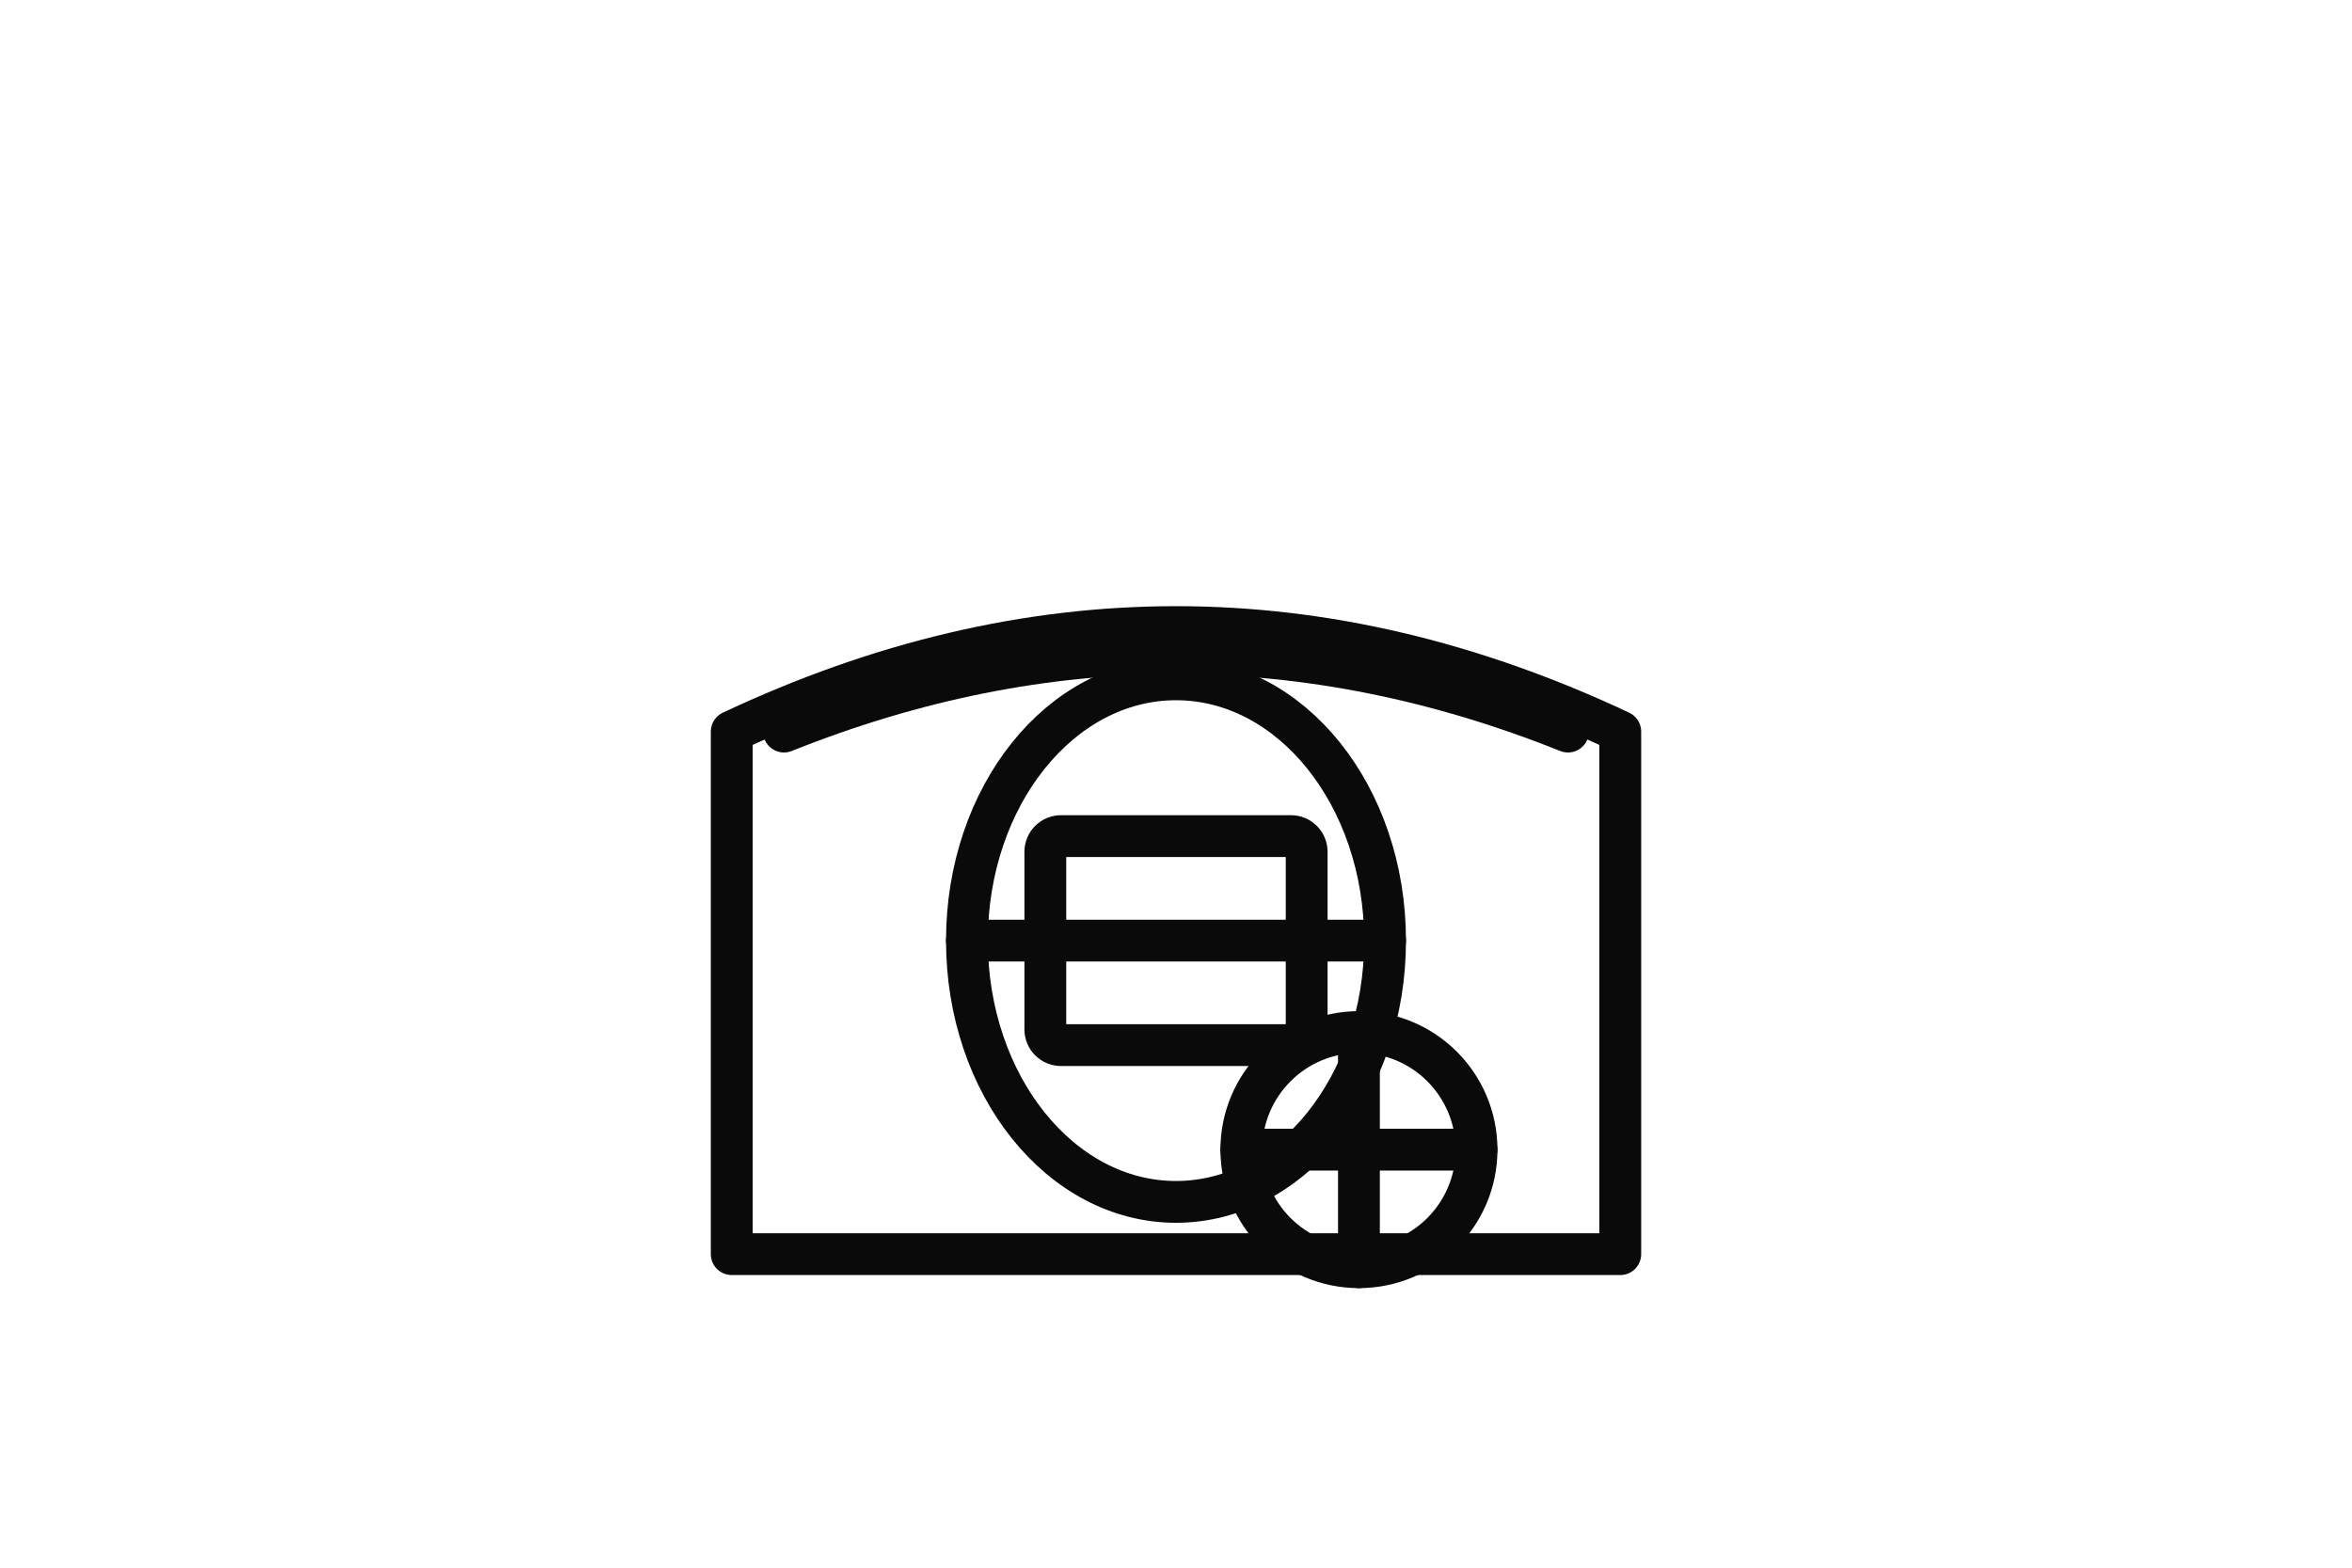
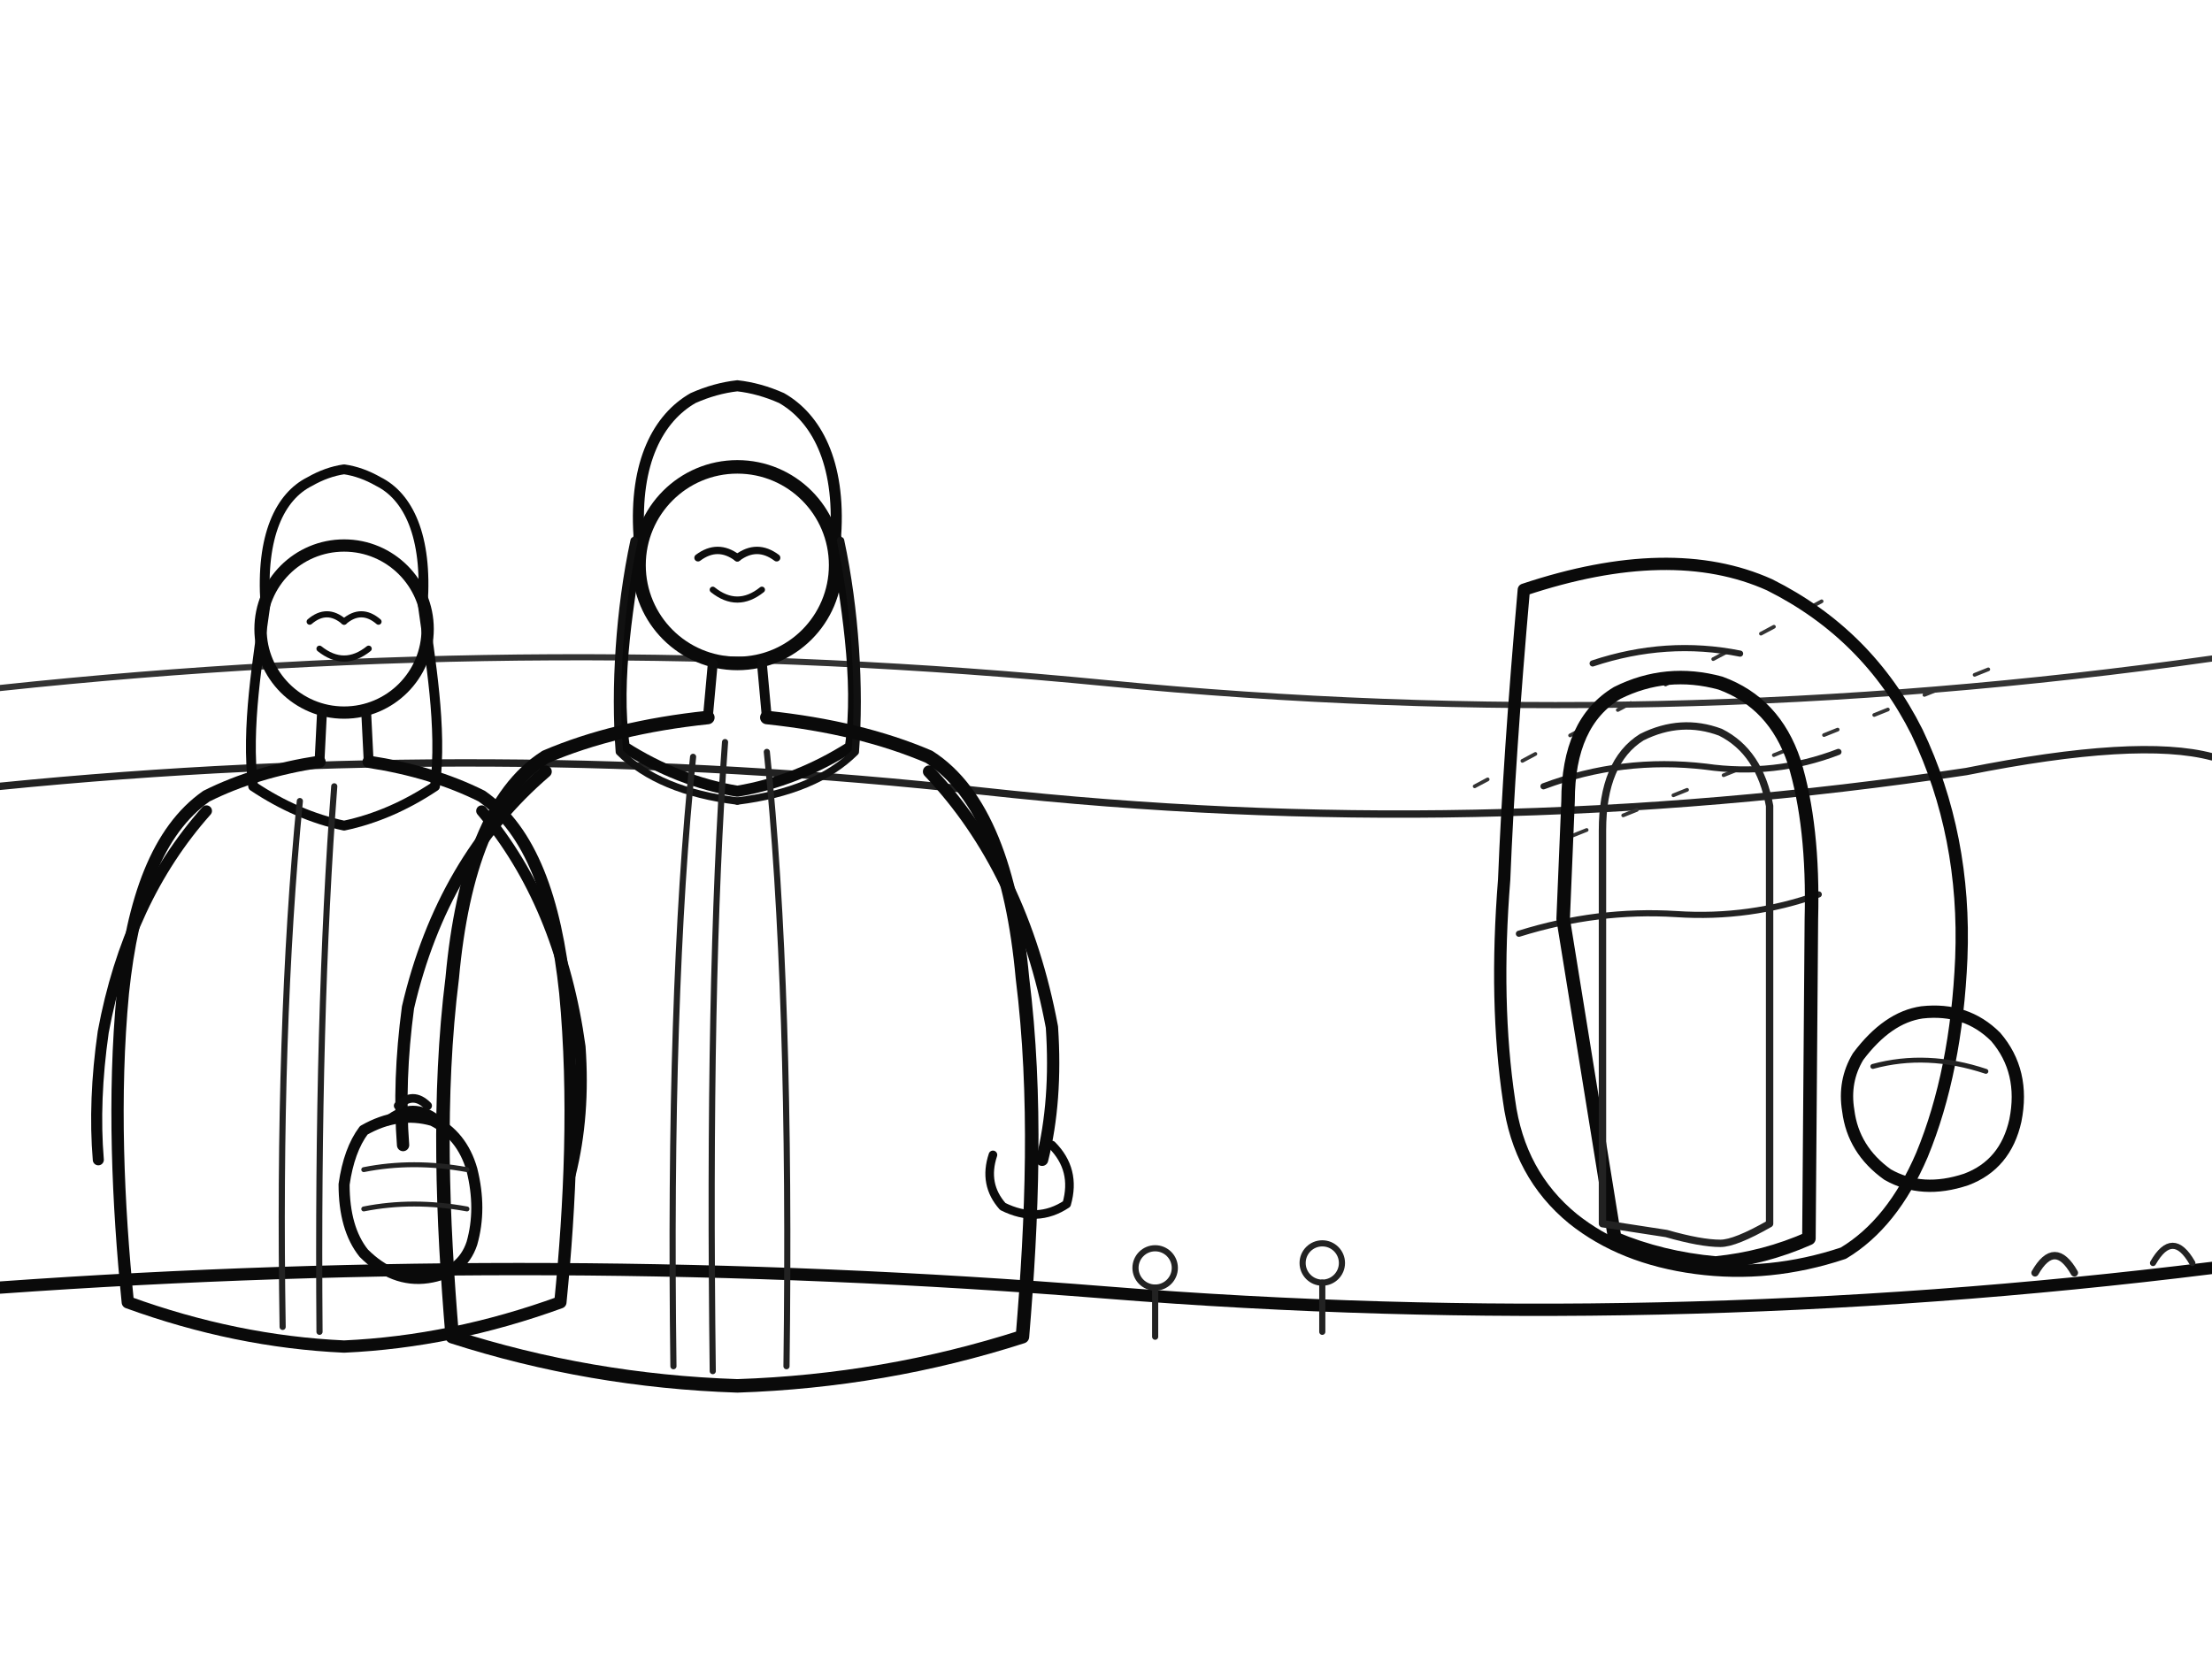
- <svg xmlns="http://www.w3.org/2000/svg" viewBox="0 0 900 600" width="900" height="600" aria-hidden="true">
-   <g fill="none" stroke="#0a0a0a" stroke-width="16" stroke-linecap="round" stroke-linejoin="round">
-     <path d="M280 480 L280 280 Q450 200 620 280 L620 480 Z" />
-     <path d="M300 280 Q450 220 600 280" />
-     <ellipse cx="450" cy="360" rx="80" ry="100" />
-     <line x1="370" y1="360" x2="530" y2="360" />
-     <rect x="400" y="320" width="100" height="80" rx="6" />
-     <circle cx="520" cy="440" r="45" />
-     <line x1="520" y1="395" x2="520" y2="485" />
-     <line x1="475" y1="440" x2="565" y2="440" />
-   </g>
+ <svg xmlns="http://www.w3.org/2000/svg" viewBox="0 0 900 680" width="900" height="680" aria-hidden="true">
+   <path d="M0,280 Q225,256 450,278 Q675,300 900,268" fill="none" stroke="#333" stroke-width="2.5" stroke-linecap="round" stroke-linejoin="round" />
+   <path d="M0,320 Q200,300 400,322 Q600,344 800,314 Q870,300 900,308" fill="none" stroke="#222" stroke-width="3" stroke-linecap="round" stroke-linejoin="round" />
+   <path d="M600,320 L750,240" fill="none" stroke="#333" stroke-width="1.5" stroke-dasharray="6 16" stroke-linecap="round" />
+   <path d="M640,340 L810,272" fill="none" stroke="#333" stroke-width="1.5" stroke-dasharray="6 16" stroke-linecap="round" />
+   <path d="M0,524 Q225,508 450,526 Q675,544 900,516" fill="none" stroke="#0a0a0a" stroke-width="5" stroke-linecap="round" stroke-linejoin="round" />
+   <path d="M620,240 Q680,220 720,238 Q760,258 780,298 Q800,340 798,390 Q796,436 782,470 Q770,498 750,510 Q720,520 690,516 Q660,512 640,496 Q618,478 614,448 Q608,408 612,358 Q614,308 620,240" fill="none" stroke="#0a0a0a" stroke-width="5" stroke-linecap="round" stroke-linejoin="round" />
+   <path d="M648,270 Q678,260 708,266" fill="none" stroke="#222" stroke-width="2.5" stroke-linecap="round" />
+   <path d="M628,320 Q660,308 694,312 Q722,316 748,306" fill="none" stroke="#222" stroke-width="2.5" stroke-linecap="round" />
+   <path d="M618,380 Q650,370 682,372 Q712,374 740,364" fill="none" stroke="#222" stroke-width="2.5" stroke-linecap="round" />
+   <path d="M638,326 Q638,294 658,282 Q678,272 700,278 Q722,286 730,310 Q738,336 737,374 L736,504 Q718,512 698,514 Q676,512 657,504 L636,374 Z" fill="none" stroke="#0a0a0a" stroke-width="5.5" stroke-linecap="round" stroke-linejoin="round" />
+   <path d="M652,338 Q652,310 668,300 Q684,292 700,298 Q716,306 720,328 L720,498 Q706,506 700,506 Q692,506 678,502 L652,498 Z" fill="none" stroke="#222" stroke-width="3" stroke-linecap="round" stroke-linejoin="round" />
+   <path d="M756,430 Q768,414 782,412 Q800,410 812,422 Q824,436 820,456 Q816,474 800,480 Q782,486 768,478 Q754,468 752,452 Q750,440 756,430" fill="none" stroke="#0a0a0a" stroke-width="5" stroke-linecap="round" stroke-linejoin="round" />
+   <path d="M762,434 Q784,428 808,436" fill="none" stroke="#222" stroke-width="2" stroke-linecap="round" />
+   <circle cx="300" cy="230" r="40" fill="none" stroke="#0a0a0a" stroke-width="5.5" />
+   <path d="M260,218 C258,188 268,170 282,162 Q291,158 300,157 Q309,158 318,162 C332,170 342,188 340,218 C344,244 350,276 346,304 Q324,318 300,322 Q276,318 254,304 C250,276 256,244 260,218" fill="none" stroke="#0a0a0a" stroke-width="4.5" stroke-linecap="round" stroke-linejoin="round" />
+   <path d="M258,220 C252,248 250,280 252,306 Q268,322 300,326" fill="none" stroke="#111" stroke-width="3" stroke-linecap="round" stroke-linejoin="round" />
+   <path d="M342,220 C348,248 350,280 348,306 Q332,322 300,326" fill="none" stroke="#111" stroke-width="3" stroke-linecap="round" stroke-linejoin="round" />
+   <path d="M284,227 Q292,221 300,227" fill="none" stroke="#0d0d0d" stroke-width="3" stroke-linecap="round" />
+   <path d="M300,227 Q308,221 316,227" fill="none" stroke="#0d0d0d" stroke-width="3" stroke-linecap="round" />
+   <path d="M290,240 Q300,248 310,240" fill="none" stroke="#0d0d0d" stroke-width="2.5" stroke-linecap="round" />
+   <path d="M290,270 L288,292" fill="none" stroke="#0d0d0d" stroke-width="4" stroke-linecap="round" />
+   <path d="M310,270 L312,292" fill="none" stroke="#0d0d0d" stroke-width="4" stroke-linecap="round" />
+   <path d="M288,292 Q250,296 222,308 C200,322 188,354 184,398 C178,446 180,496 184,544 Q240,562 300,564 Q360,562 416,544 C420,496 422,446 416,398 C412,354 400,322 378,308 Q350,296 312,292" fill="none" stroke="#0a0a0a" stroke-width="5.5" stroke-linecap="round" stroke-linejoin="round" />
+   <path d="M295,302 Q288,398 290,558" fill="none" stroke="#222" stroke-width="2.5" stroke-linecap="round" />
+   <path d="M282,308 Q272,404 274,556" fill="none" stroke="#222" stroke-width="2.5" stroke-linecap="round" />
+   <path d="M312,306 Q322,402 320,556" fill="none" stroke="#222" stroke-width="2.5" stroke-linecap="round" />
+   <path d="M222,314 Q180,350 166,410 Q162,440 164,466" fill="none" stroke="#0a0a0a" stroke-width="5" stroke-linecap="round" stroke-linejoin="round" />
+   <path d="M148,460 Q142,468 140,482 Q140,500 148,510 Q160,522 174,520 Q188,518 192,506 Q196,492 192,476 Q188,462 176,456 Q162,452 148,460" fill="none" stroke="#0a0a0a" stroke-width="4.5" stroke-linecap="round" stroke-linejoin="round" />
+   <path d="M158,456 Q168,448 178,456" fill="none" stroke="#0a0a0a" stroke-width="4" stroke-linecap="round" />
+   <path d="M162,450 Q168,444 174,450" fill="none" stroke="#0d0d0d" stroke-width="3.5" stroke-linecap="round" />
+   <path d="M148,476 Q168,472 190,476" fill="none" stroke="#222" stroke-width="2" stroke-linecap="round" />
+   <path d="M148,492 Q168,488 190,492" fill="none" stroke="#222" stroke-width="2" stroke-linecap="round" />
+   <path d="M378,314 Q416,354 428,418 Q430,448 424,472" fill="none" stroke="#0a0a0a" stroke-width="5" stroke-linecap="round" stroke-linejoin="round" />
+   <path d="M428,466 Q438,476 434,490 Q422,498 408,491 Q400,482 404,470" fill="none" stroke="#0a0a0a" stroke-width="3.5" stroke-linecap="round" stroke-linejoin="round" />
+   <circle cx="140" cy="256" r="34" fill="none" stroke="#0a0a0a" stroke-width="5" />
+   <path d="M108,246 C106,218 114,202 126,196 Q133,192 140,191 Q147,192 154,196 C166,202 174,218 172,246 C175,268 180,296 177,320 Q159,332 140,336 Q121,332 103,320 C100,296 105,268 108,246" fill="none" stroke="#0a0a0a" stroke-width="4" stroke-linecap="round" stroke-linejoin="round" />
+   <path d="M126,253 Q133,247 140,253" fill="none" stroke="#0d0d0d" stroke-width="2.5" stroke-linecap="round" />
+   <path d="M140,253 Q147,247 154,253" fill="none" stroke="#0d0d0d" stroke-width="2.5" stroke-linecap="round" />
+   <path d="M130,264 Q140,272 150,264" fill="none" stroke="#0d0d0d" stroke-width="2.5" stroke-linecap="round" />
+   <path d="M131,290 L130,310" fill="none" stroke="#0d0d0d" stroke-width="4" stroke-linecap="round" />
+   <path d="M149,290 L150,310" fill="none" stroke="#0d0d0d" stroke-width="4" stroke-linecap="round" />
+   <path d="M130,310 Q104,314 84,324 C64,338 54,366 50,404 C46,446 48,490 52,530 Q96,546 140,548 Q184,546 228,530 C232,490 234,446 230,404 C226,366 216,338 196,324 Q176,314 150,310" fill="none" stroke="#0a0a0a" stroke-width="5" stroke-linecap="round" stroke-linejoin="round" />
+   <path d="M136,320 Q129,412 130,542" fill="none" stroke="#222" stroke-width="2.5" stroke-linecap="round" />
+   <path d="M122,326 Q113,418 115,540" fill="none" stroke="#222" stroke-width="2.5" stroke-linecap="round" />
+   <path d="M84,330 Q52,366 42,420 Q38,448 40,472" fill="none" stroke="#0a0a0a" stroke-width="4.5" stroke-linecap="round" stroke-linejoin="round" />
+   <path d="M196,330 Q228,368 236,426 Q238,454 232,478" fill="none" stroke="#0a0a0a" stroke-width="4.5" stroke-linecap="round" stroke-linejoin="round" />
+   <circle cx="470" cy="516" r="8" fill="none" stroke="#222" stroke-width="2.5" />
+   <line x1="470" y1="524" x2="470" y2="544" stroke="#222" stroke-width="2.5" stroke-linecap="round" />
+   <circle cx="538" cy="514" r="8" fill="none" stroke="#222" stroke-width="2.5" />
+   <line x1="538" y1="522" x2="538" y2="542" stroke="#222" stroke-width="2.5" stroke-linecap="round" />
+   <path d="M828,518 Q836,504 844,518" fill="none" stroke="#222" stroke-width="3" stroke-linecap="round" />
+   <path d="M876,514 Q884,500 892,514" fill="none" stroke="#222" stroke-width="2.5" stroke-linecap="round" />
</svg>
